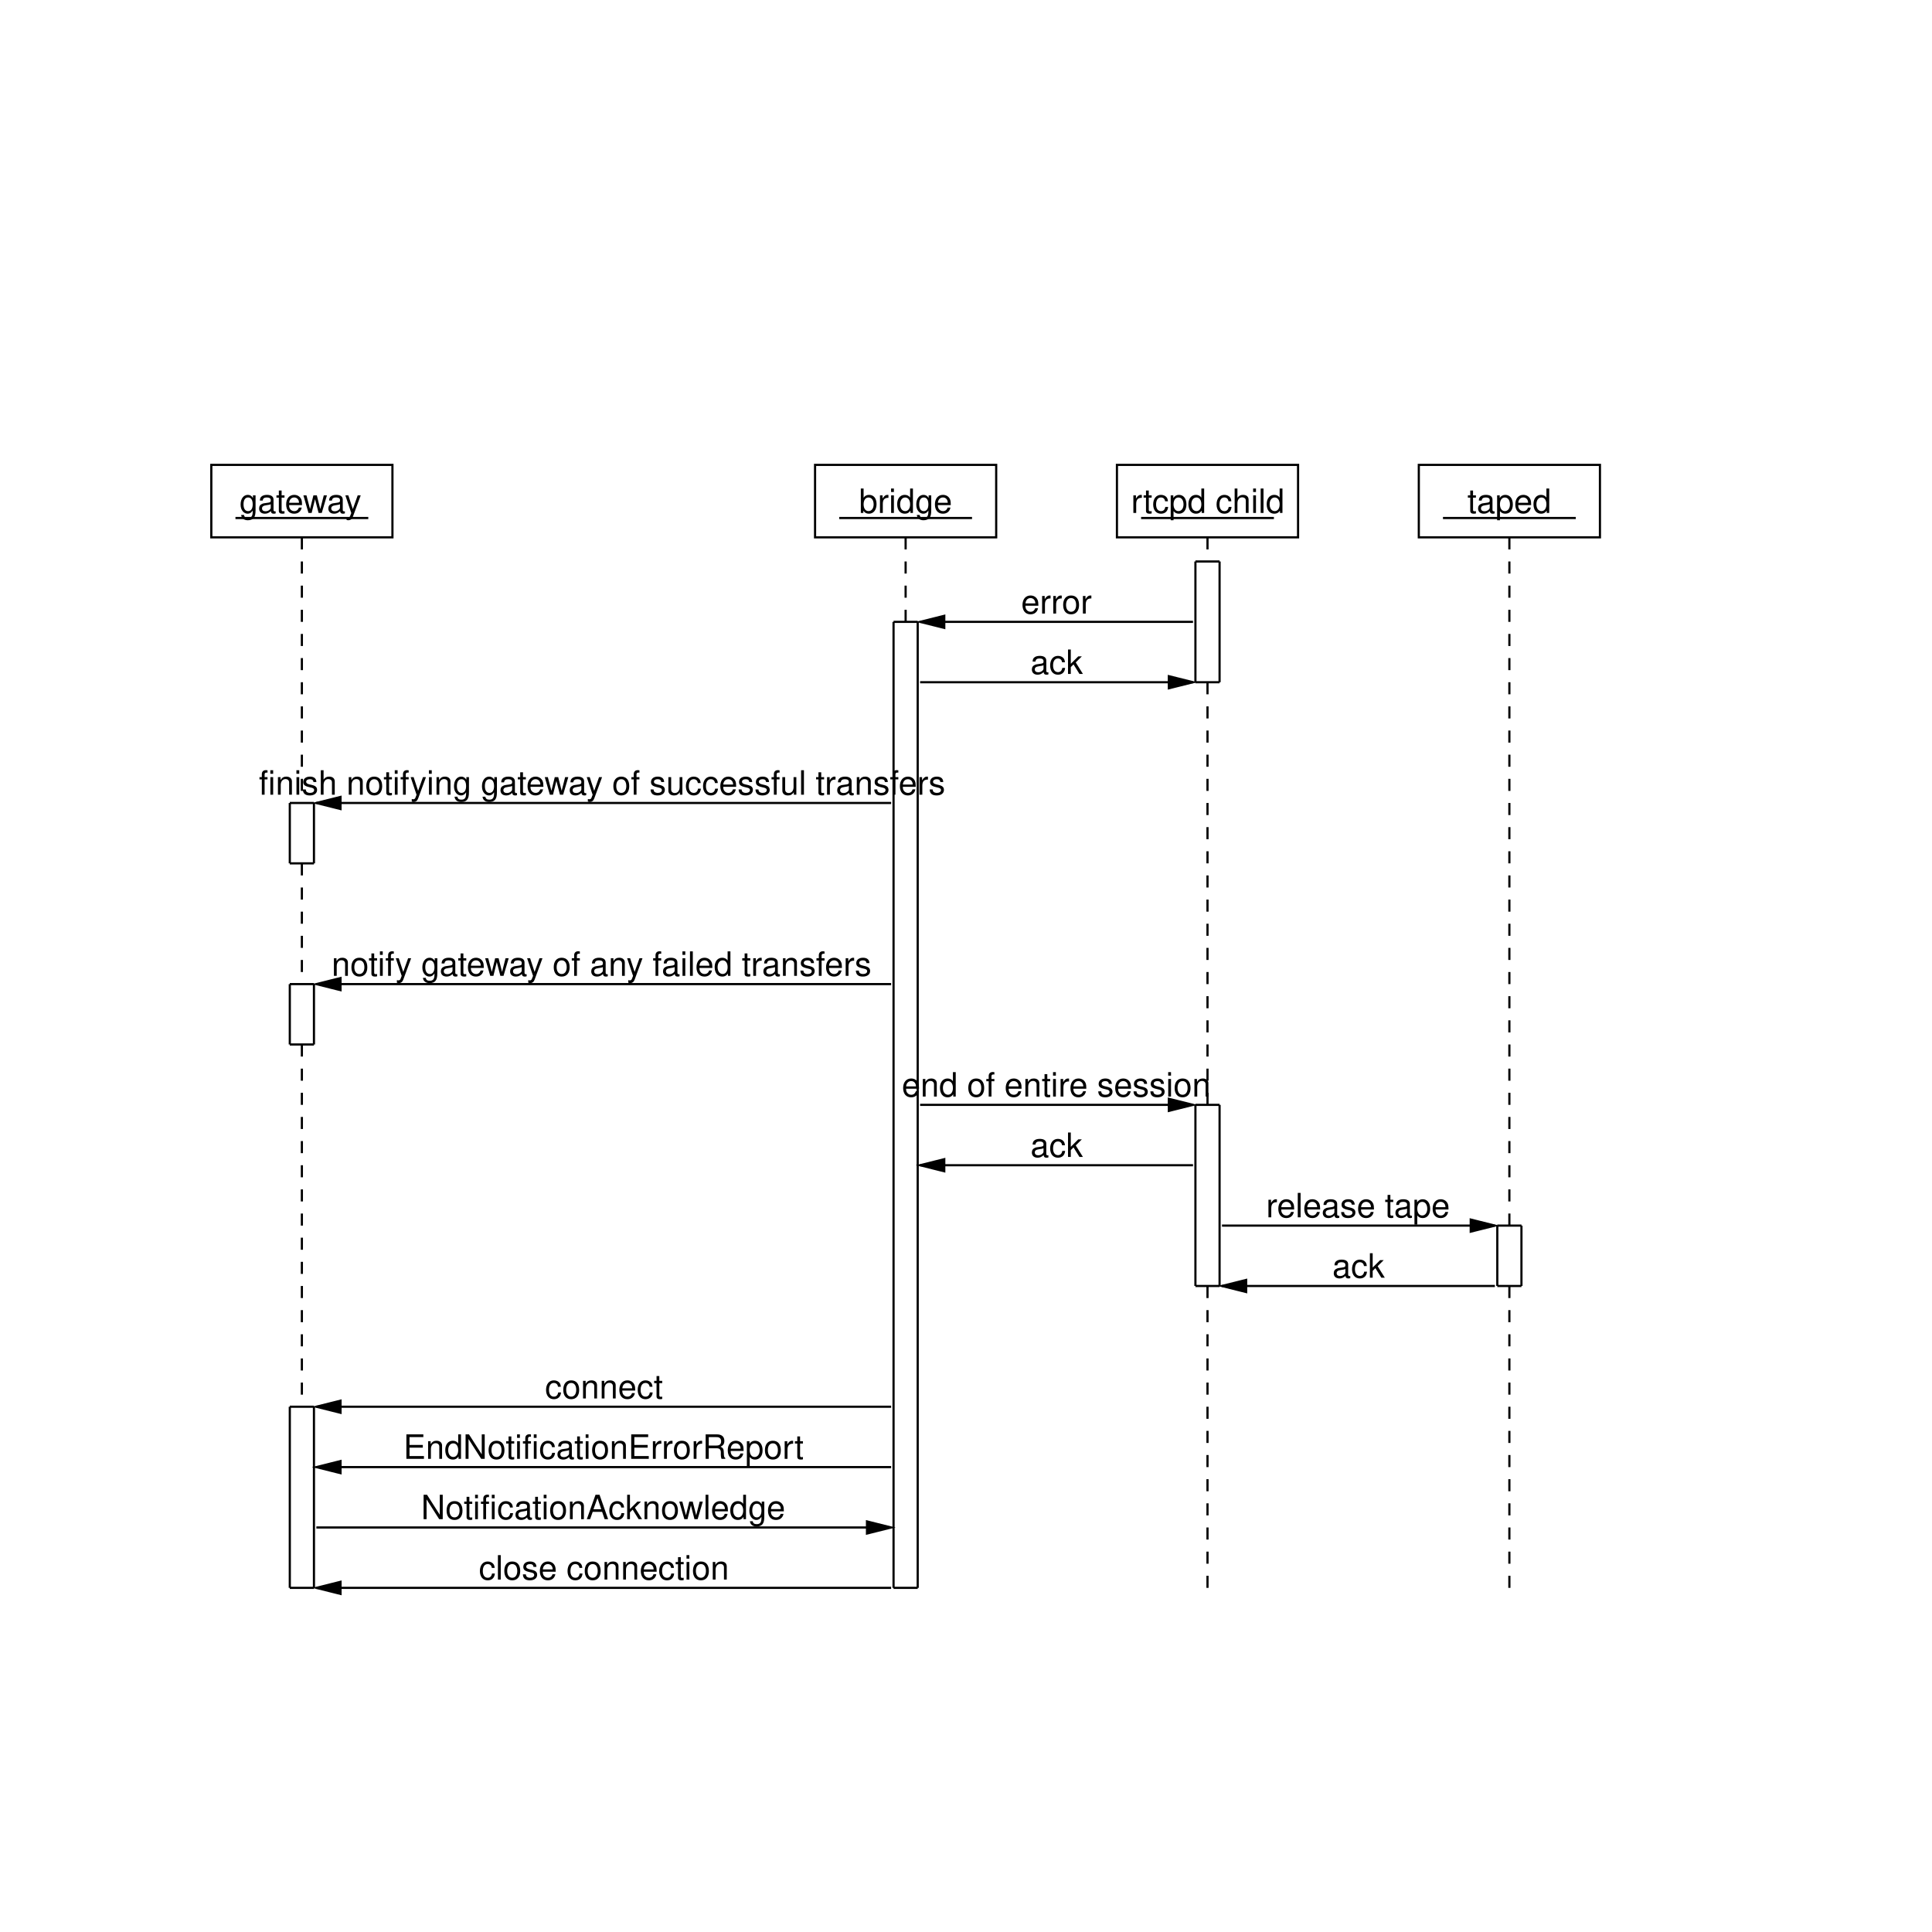
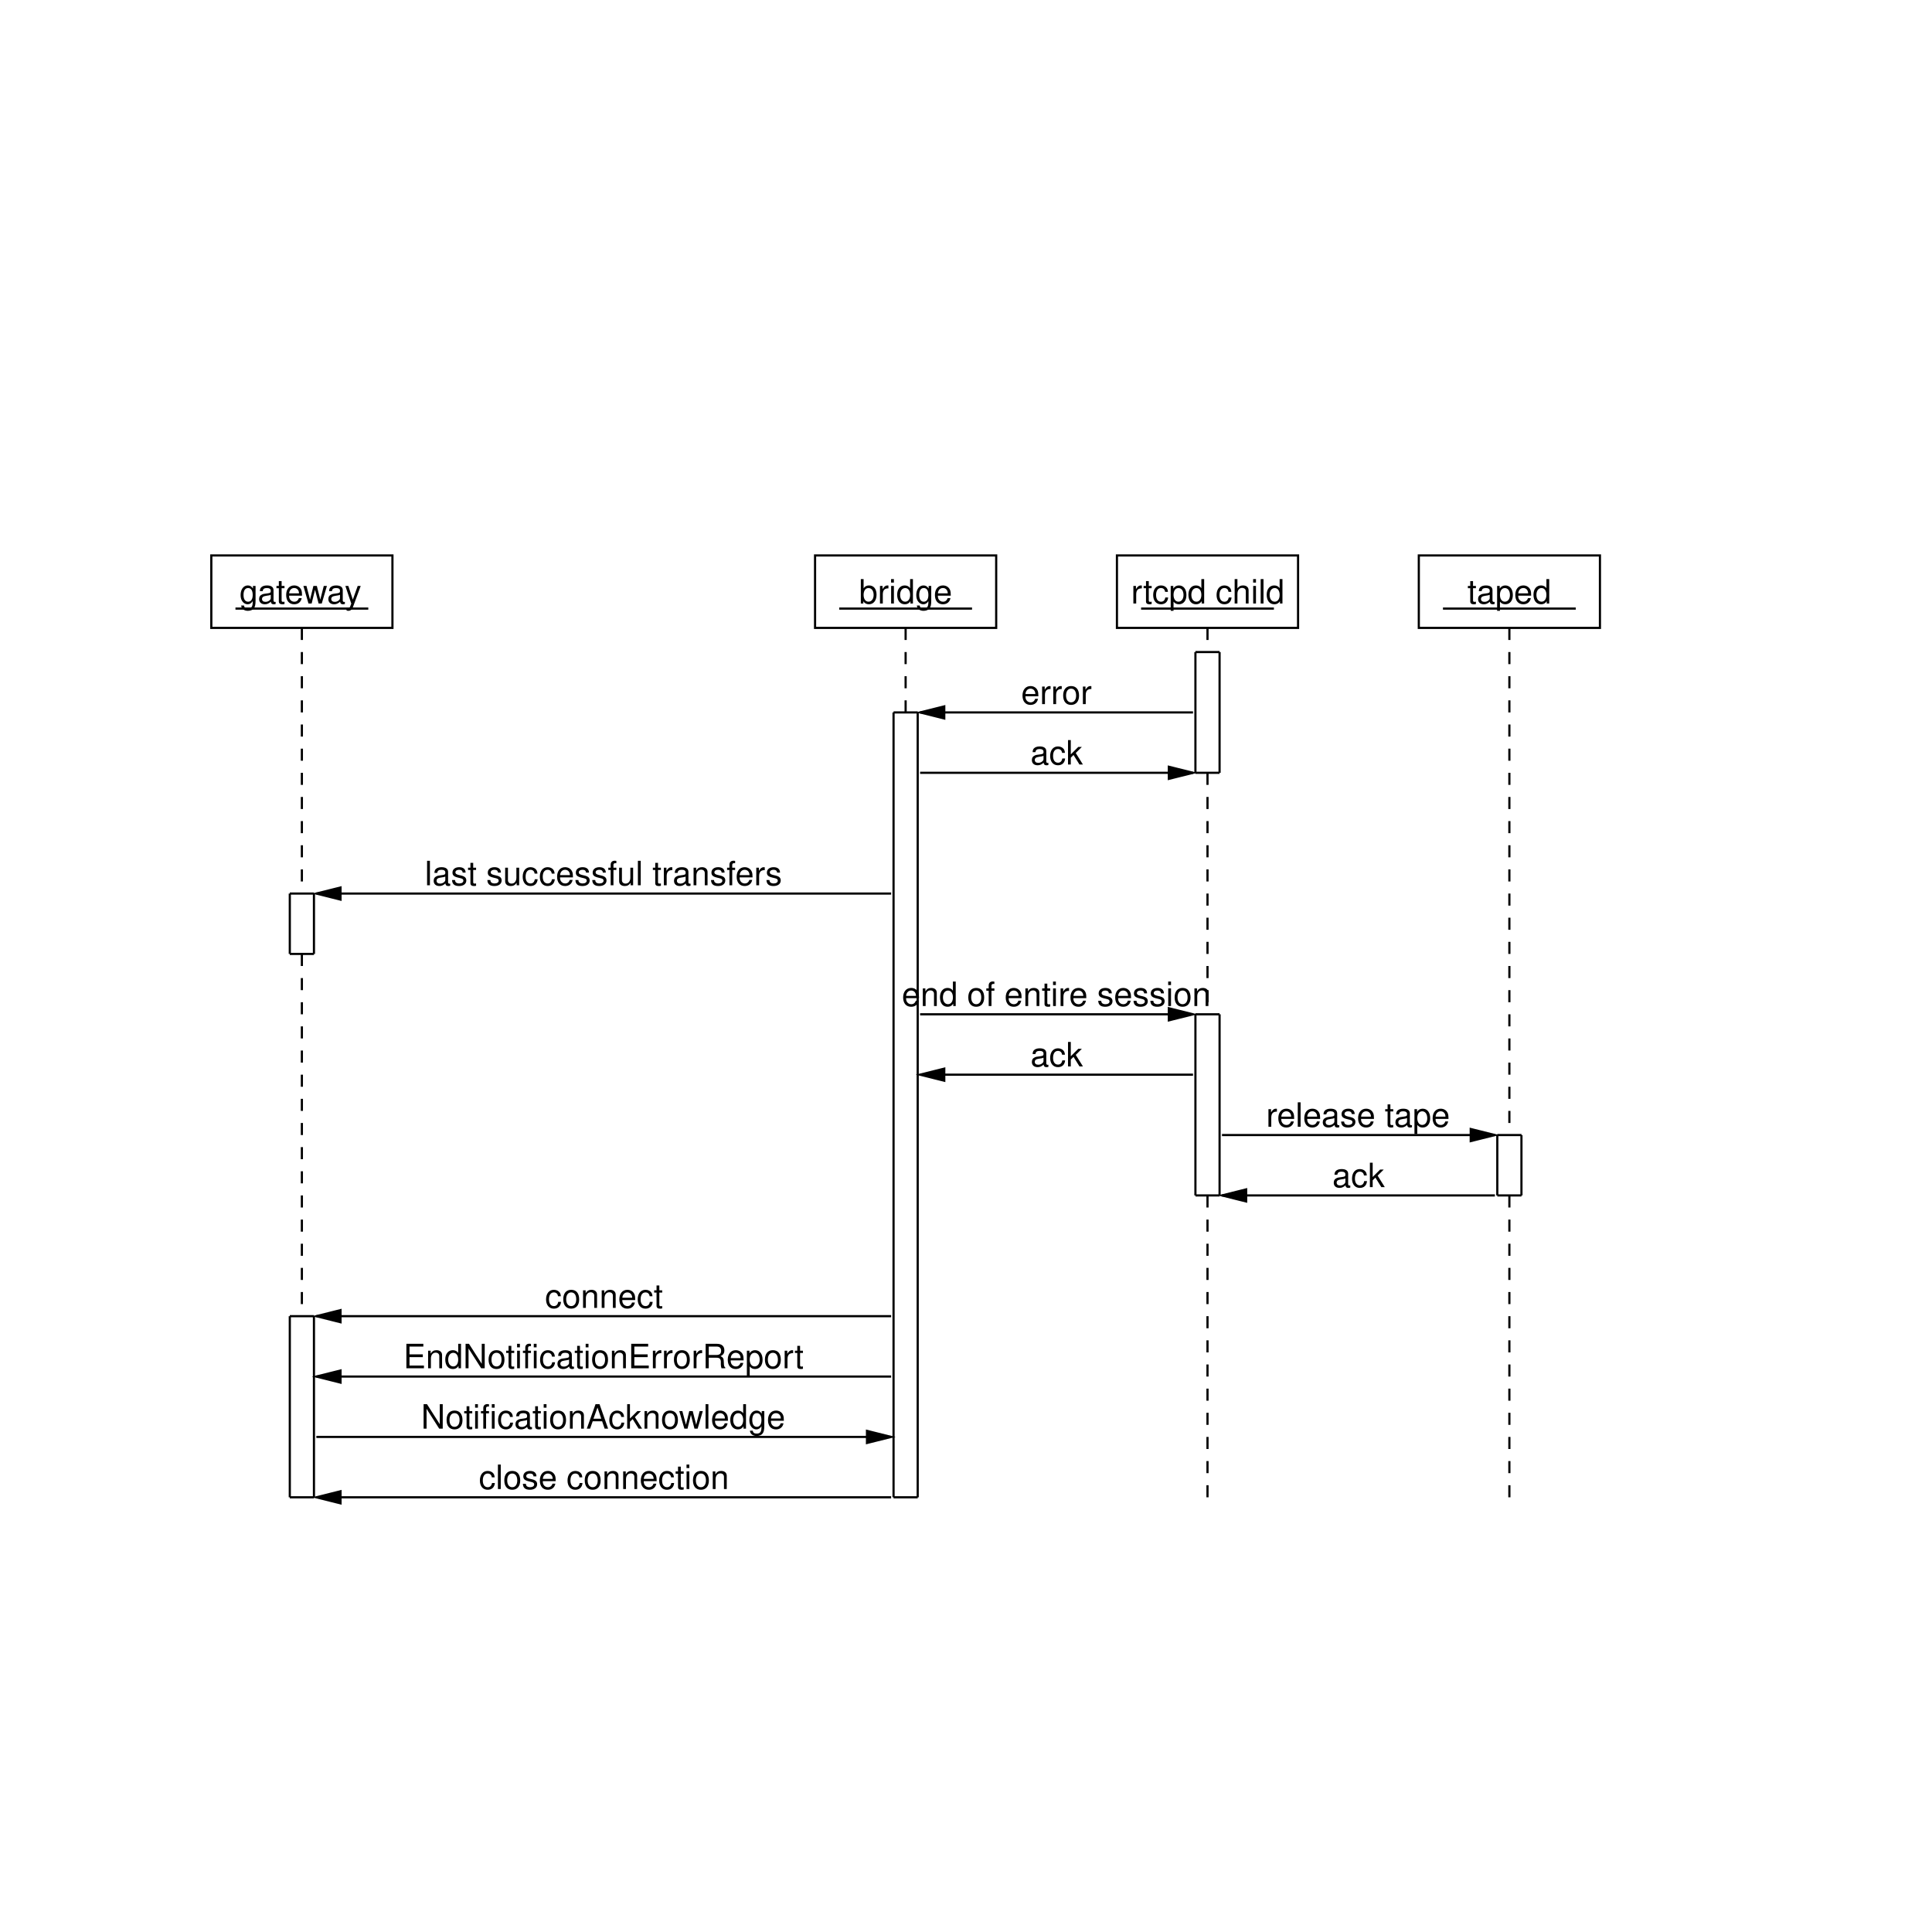
<svg xmlns="http://www.w3.org/2000/svg" version="1.1" baseProfile="full" id="body" width="8in" height="8in" viewBox="0 0 1 1" preserveAspectRatio="none">
  <rect id="background" x="0" y="0" width="1" height="1" stroke="none" fill="white" />
-   <g id="content" transform="translate(0.15625,0.17812) scale(1,-1) scale(0.125) " xml:space="preserve" stroke="black" stroke-linecap="butt" stroke-linejoin="miter" stroke-miterlimit="10.433" stroke-dasharray="none" stroke-dashoffset="0" stroke-opacity="1" fill="none" fill-rule="evenodd" fill-opacity="1" font-style="normal" font-variant="normal" font-weight="normal" font-stretch="normal" font-size-adjust="none" letter-spacing="normal" word-spacing="normal" text-anchor="start">
+   <g id="content" transform="translate(0.15625,0.225) scale(1,-1) scale(0.125) " xml:space="preserve" stroke="black" stroke-linecap="butt" stroke-linejoin="miter" stroke-miterlimit="10.433" stroke-dasharray="none" stroke-dashoffset="0" stroke-opacity="1" fill="none" fill-rule="evenodd" fill-opacity="1" font-style="normal" font-variant="normal" font-weight="normal" font-stretch="normal" font-size-adjust="none" letter-spacing="normal" word-spacing="normal" text-anchor="start">
    <rect x="-0.375" y="-0.8" width="0.75" height="0.3" stroke-width="0.009" />
    <text transform="translate(-0.25861,-0.69903) scale(1,-1) scale(0.0069444) " font-family="Helvetica,sans-serif" font-size="20px" stroke="none" fill="black">gateway</text>
    <line x1="-0.275" y1="-0.72" x2="0.275" y2="-0.72" stroke-width="0.009" />
    <rect x="2.125" y="-0.8" width="0.75" height="0.3" stroke-width="0.009" />
    <text transform="translate(2.307,-0.69903) scale(1,-1) scale(0.0069444) " font-family="Helvetica,sans-serif" font-size="20px" stroke="none" fill="black">bridge</text>
    <line x1="2.225" y1="-0.72" x2="2.775" y2="-0.72" stroke-width="0.009" />
    <rect x="3.375" y="-0.8" width="0.75" height="0.3" stroke-width="0.009" />
    <text transform="translate(3.4335,-0.69903) scale(1,-1) scale(0.0069444) " font-family="Helvetica,sans-serif" font-size="20px" stroke="none" fill="black">rtcpd child</text>
    <line x1="3.475" y1="-0.72" x2="4.025" y2="-0.72" stroke-width="0.009" />
    <rect x="4.625" y="-0.8" width="0.75" height="0.3" stroke-width="0.009" />
    <text transform="translate(4.8262,-0.69903) scale(1,-1) scale(0.0069444) " font-family="Helvetica,sans-serif" font-size="20px" stroke="none" fill="black">taped</text>
    <line x1="4.725" y1="-0.72" x2="5.275" y2="-0.72" stroke-width="0.009" />
    <line x1="3.75" y1="-0.8" x2="3.75" y2="-0.9" stroke-width="0.009" stroke-dasharray="0.05, 0.05" />
    <line x1="3.7" y1="-0.9" x2="3.8" y2="-0.9" stroke-width="0.009" />
    <line x1="3.69" y1="-1.15" x2="2.56" y2="-1.15" stroke-width="0.009" />
    <polygon points="2.66,-1.175 2.56,-1.15 2.66,-1.125 " stroke-width="0.009" fill="black" />
    <text transform="translate(2.9784,-1.1157) scale(1,-1) scale(0.0069444) " font-family="Helvetica,sans-serif" font-size="20px" stroke="none" fill="black">error</text>
    <text transform="translate(3.1057,-1.2824) scale(1,-1) scale(0.0069444) " font-family="Helvetica,sans-serif" font-size="20px" stroke="none" fill="black"> </text>
    <line x1="2.5" y1="-0.8" x2="2.5" y2="-1.15" stroke-width="0.009" stroke-dasharray="0.05, 0.05" />
    <line x1="2.45" y1="-1.15" x2="2.55" y2="-1.15" stroke-width="0.009" />
    <line x1="2.56" y1="-1.4" x2="3.69" y2="-1.4" stroke-width="0.009" />
    <polygon points="3.59,-1.375 3.69,-1.4 3.59,-1.425 " stroke-width="0.009" fill="black" />
    <text transform="translate(3.0169,-1.3657) scale(1,-1) scale(0.0069444) " font-family="Helvetica,sans-serif" font-size="20px" stroke="none" fill="black">ack</text>
    <text transform="translate(3.1057,-1.5324) scale(1,-1) scale(0.0069444) " font-family="Helvetica,sans-serif" font-size="20px" stroke="none" fill="black"> </text>
    <line x1="3.7" y1="-0.9" x2="3.7" y2="-1.4" stroke-width="0.009" />
    <line x1="3.8" y1="-0.9" x2="3.8" y2="-1.4" stroke-width="0.009" />
    <line x1="3.7" y1="-1.4" x2="3.8" y2="-1.4" stroke-width="0.009" />
    <line x1="2.44" y1="-1.9" x2="0.06" y2="-1.9" stroke-width="0.009" />
    <polygon points="0.16,-1.925 0.06,-1.9 0.16,-1.875 " stroke-width="0.009" fill="black" />
-     <text transform="translate(-0.17806,-1.8657) scale(1,-1) scale(0.0069444) " font-family="Helvetica,sans-serif" font-size="20px" stroke="none" fill="black">finish notifying gateway of successful transfers</text>
+     <text transform="translate(0.50903,-1.8657) scale(1,-1) scale(0.0069444) " font-family="Helvetica,sans-serif" font-size="20px" stroke="none" fill="black">last successful transfers</text>
    <text transform="translate(1.2307,-2.0324) scale(1,-1) scale(0.0069444) " font-family="Helvetica,sans-serif" font-size="20px" stroke="none" fill="black"> </text>
    <line x1="0" y1="-0.8" x2="0" y2="-1.9" stroke-width="0.009" stroke-dasharray="0.05, 0.05" />
    <line x1="-0.05" y1="-1.9" x2="0.05" y2="-1.9" stroke-width="0.009" />
    <line x1="-0.05" y1="-1.9" x2="-0.05" y2="-2.15" stroke-width="0.009" />
    <line x1="0.05" y1="-1.9" x2="0.05" y2="-2.15" stroke-width="0.009" />
    <line x1="-0.05" y1="-2.15" x2="0.05" y2="-2.15" stroke-width="0.009" />
-     <line x1="2.44" y1="-2.65" x2="0.06" y2="-2.65" stroke-width="0.009" />
-     <polygon points="0.16,-2.675 0.06,-2.65 0.16,-2.625 " stroke-width="0.009" fill="black" />
-     <text transform="translate(0.12292,-2.6157) scale(1,-1) scale(0.0069444) " font-family="Helvetica,sans-serif" font-size="20px" stroke="none" fill="black">notify gateway of any failed transfers</text>
-     <text transform="translate(1.2307,-2.7824) scale(1,-1) scale(0.0069444) " font-family="Helvetica,sans-serif" font-size="20px" stroke="none" fill="black"> </text>
-     <line x1="0" y1="-2.15" x2="0" y2="-2.65" stroke-width="0.009" stroke-dasharray="0.05, 0.05" />
-     <line x1="-0.05" y1="-2.65" x2="0.05" y2="-2.65" stroke-width="0.009" />
-     <line x1="-0.05" y1="-2.65" x2="-0.05" y2="-2.9" stroke-width="0.009" />
-     <line x1="0.05" y1="-2.65" x2="0.05" y2="-2.9" stroke-width="0.009" />
-     <line x1="-0.05" y1="-2.9" x2="0.05" y2="-2.9" stroke-width="0.009" />
-     <line x1="2.56" y1="-3.15" x2="3.69" y2="-3.15" stroke-width="0.009" />
-     <polygon points="3.59,-3.125 3.69,-3.15 3.59,-3.175 " stroke-width="0.009" fill="black" />
-     <text transform="translate(2.4842,-3.1157) scale(1,-1) scale(0.0069444) " font-family="Helvetica,sans-serif" font-size="20px" stroke="none" fill="black">end of entire session</text>
-     <text transform="translate(3.1057,-3.2824) scale(1,-1) scale(0.0069444) " font-family="Helvetica,sans-serif" font-size="20px" stroke="none" fill="black"> </text>
-     <line x1="3.75" y1="-1.4" x2="3.75" y2="-3.15" stroke-width="0.009" stroke-dasharray="0.05, 0.05" />
+     <line x1="2.56" y1="-2.4" x2="3.69" y2="-2.4" stroke-width="0.009" />
+     <polygon points="3.59,-2.375 3.69,-2.4 3.59,-2.425 " stroke-width="0.009" fill="black" />
+     <text transform="translate(2.4842,-2.3657) scale(1,-1) scale(0.0069444) " font-family="Helvetica,sans-serif" font-size="20px" stroke="none" fill="black">end of entire session</text>
+     <text transform="translate(3.1057,-2.5324) scale(1,-1) scale(0.0069444) " font-family="Helvetica,sans-serif" font-size="20px" stroke="none" fill="black"> </text>
+     <line x1="3.75" y1="-1.4" x2="3.75" y2="-2.4" stroke-width="0.009" stroke-dasharray="0.05, 0.05" />
+     <line x1="3.7" y1="-2.4" x2="3.8" y2="-2.4" stroke-width="0.009" />
+     <line x1="3.69" y1="-2.65" x2="2.56" y2="-2.65" stroke-width="0.009" />
+     <polygon points="2.66,-2.675 2.56,-2.65 2.66,-2.625 " stroke-width="0.009" fill="black" />
+     <text transform="translate(3.0169,-2.6157) scale(1,-1) scale(0.0069444) " font-family="Helvetica,sans-serif" font-size="20px" stroke="none" fill="black">ack</text>
+     <text transform="translate(3.1057,-2.7824) scale(1,-1) scale(0.0069444) " font-family="Helvetica,sans-serif" font-size="20px" stroke="none" fill="black"> </text>
+     <line x1="3.81" y1="-2.9" x2="4.94" y2="-2.9" stroke-width="0.009" />
+     <polygon points="4.84,-2.875 4.94,-2.9 4.84,-2.925 " stroke-width="0.009" fill="black" />
+     <text transform="translate(3.9928,-2.8657) scale(1,-1) scale(0.0069444) " font-family="Helvetica,sans-serif" font-size="20px" stroke="none" fill="black">release tape</text>
+     <text transform="translate(4.3557,-3.0324) scale(1,-1) scale(0.0069444) " font-family="Helvetica,sans-serif" font-size="20px" stroke="none" fill="black"> </text>
+     <line x1="5" y1="-0.8" x2="5" y2="-2.9" stroke-width="0.009" stroke-dasharray="0.05, 0.05" />
+     <line x1="4.95" y1="-2.9" x2="5.05" y2="-2.9" stroke-width="0.009" />
+     <line x1="4.94" y1="-3.15" x2="3.81" y2="-3.15" stroke-width="0.009" />
+     <polygon points="3.91,-3.175 3.81,-3.15 3.91,-3.125 " stroke-width="0.009" fill="black" />
+     <text transform="translate(4.2669,-3.1157) scale(1,-1) scale(0.0069444) " font-family="Helvetica,sans-serif" font-size="20px" stroke="none" fill="black">ack</text>
+     <text transform="translate(4.3557,-3.2824) scale(1,-1) scale(0.0069444) " font-family="Helvetica,sans-serif" font-size="20px" stroke="none" fill="black"> </text>
+     <line x1="4.95" y1="-2.9" x2="4.95" y2="-3.15" stroke-width="0.009" />
+     <line x1="5.05" y1="-2.9" x2="5.05" y2="-3.15" stroke-width="0.009" />
+     <line x1="4.95" y1="-3.15" x2="5.05" y2="-3.15" stroke-width="0.009" />
+     <line x1="3.7" y1="-2.4" x2="3.7" y2="-3.15" stroke-width="0.009" />
+     <line x1="3.8" y1="-2.4" x2="3.8" y2="-3.15" stroke-width="0.009" />
    <line x1="3.7" y1="-3.15" x2="3.8" y2="-3.15" stroke-width="0.009" />
-     <line x1="3.69" y1="-3.4" x2="2.56" y2="-3.4" stroke-width="0.009" />
-     <polygon points="2.66,-3.425 2.56,-3.4 2.66,-3.375 " stroke-width="0.009" fill="black" />
-     <text transform="translate(3.0169,-3.3657) scale(1,-1) scale(0.0069444) " font-family="Helvetica,sans-serif" font-size="20px" stroke="none" fill="black">ack</text>
-     <text transform="translate(3.1057,-3.5324) scale(1,-1) scale(0.0069444) " font-family="Helvetica,sans-serif" font-size="20px" stroke="none" fill="black"> </text>
-     <line x1="3.81" y1="-3.65" x2="4.94" y2="-3.65" stroke-width="0.009" />
-     <polygon points="4.84,-3.625 4.94,-3.65 4.84,-3.675 " stroke-width="0.009" fill="black" />
-     <text transform="translate(3.9928,-3.6157) scale(1,-1) scale(0.0069444) " font-family="Helvetica,sans-serif" font-size="20px" stroke="none" fill="black">release tape</text>
-     <text transform="translate(4.3557,-3.7824) scale(1,-1) scale(0.0069444) " font-family="Helvetica,sans-serif" font-size="20px" stroke="none" fill="black"> </text>
-     <line x1="5" y1="-0.8" x2="5" y2="-3.65" stroke-width="0.009" stroke-dasharray="0.05, 0.05" />
-     <line x1="4.95" y1="-3.65" x2="5.05" y2="-3.65" stroke-width="0.009" />
-     <line x1="4.94" y1="-3.9" x2="3.81" y2="-3.9" stroke-width="0.009" />
-     <polygon points="3.91,-3.925 3.81,-3.9 3.91,-3.875 " stroke-width="0.009" fill="black" />
-     <text transform="translate(4.2669,-3.8657) scale(1,-1) scale(0.0069444) " font-family="Helvetica,sans-serif" font-size="20px" stroke="none" fill="black">ack</text>
-     <text transform="translate(4.3557,-4.0324) scale(1,-1) scale(0.0069444) " font-family="Helvetica,sans-serif" font-size="20px" stroke="none" fill="black"> </text>
-     <line x1="4.95" y1="-3.65" x2="4.95" y2="-3.9" stroke-width="0.009" />
-     <line x1="5.05" y1="-3.65" x2="5.05" y2="-3.9" stroke-width="0.009" />
-     <line x1="4.95" y1="-3.9" x2="5.05" y2="-3.9" stroke-width="0.009" />
-     <line x1="3.7" y1="-3.15" x2="3.7" y2="-3.9" stroke-width="0.009" />
-     <line x1="3.8" y1="-3.15" x2="3.8" y2="-3.9" stroke-width="0.009" />
-     <line x1="3.7" y1="-3.9" x2="3.8" y2="-3.9" stroke-width="0.009" />
+     <line x1="2.44" y1="-3.65" x2="0.06" y2="-3.65" stroke-width="0.009" />
+     <polygon points="0.16,-3.675 0.06,-3.65 0.16,-3.625 " stroke-width="0.009" fill="black" />
+     <text transform="translate(1.0068,-3.6157) scale(1,-1) scale(0.0069444) " font-family="Helvetica,sans-serif" font-size="20px" stroke="none" fill="black">connect</text>
+     <text transform="translate(1.2307,-3.7824) scale(1,-1) scale(0.0069444) " font-family="Helvetica,sans-serif" font-size="20px" stroke="none" fill="black"> </text>
+     <line x1="0" y1="-2.15" x2="0" y2="-3.65" stroke-width="0.009" stroke-dasharray="0.05, 0.05" />
+     <line x1="-0.05" y1="-3.65" x2="0.05" y2="-3.65" stroke-width="0.009" />
+     <line x1="2.44" y1="-3.9" x2="0.06" y2="-3.9" stroke-width="0.009" />
+     <polygon points="0.16,-3.925 0.06,-3.9 0.16,-3.875 " stroke-width="0.009" fill="black" />
+     <text transform="translate(0.42028,-3.8657) scale(1,-1) scale(0.0069444) " font-family="Helvetica,sans-serif" font-size="20px" stroke="none" fill="black">EndNotificationErrorReport</text>
+     <text transform="translate(1.2307,-4.0324) scale(1,-1) scale(0.0069444) " font-family="Helvetica,sans-serif" font-size="20px" stroke="none" fill="black"> </text>
+     <line x1="0.06" y1="-4.15" x2="2.44" y2="-4.15" stroke-width="0.009" />
+     <polygon points="2.34,-4.125 2.44,-4.15 2.34,-4.175 " stroke-width="0.009" fill="black" />
+     <text transform="translate(0.49354,-4.1157) scale(1,-1) scale(0.0069444) " font-family="Helvetica,sans-serif" font-size="20px" stroke="none" fill="black">NotificationAcknowledge</text>
+     <text transform="translate(1.2307,-4.2824) scale(1,-1) scale(0.0069444) " font-family="Helvetica,sans-serif" font-size="20px" stroke="none" fill="black"> </text>
    <line x1="2.44" y1="-4.4" x2="0.06" y2="-4.4" stroke-width="0.009" />
    <polygon points="0.16,-4.425 0.06,-4.4 0.16,-4.375 " stroke-width="0.009" fill="black" />
-     <text transform="translate(1.0068,-4.3657) scale(1,-1) scale(0.0069444) " font-family="Helvetica,sans-serif" font-size="20px" stroke="none" fill="black">connect</text>
+     <text transform="translate(0.73278,-4.3657) scale(1,-1) scale(0.0069444) " font-family="Helvetica,sans-serif" font-size="20px" stroke="none" fill="black">close connection</text>
    <text transform="translate(1.2307,-4.5324) scale(1,-1) scale(0.0069444) " font-family="Helvetica,sans-serif" font-size="20px" stroke="none" fill="black"> </text>
-     <line x1="0" y1="-2.9" x2="0" y2="-4.4" stroke-width="0.009" stroke-dasharray="0.05, 0.05" />
+     <line x1="-0.05" y1="-3.65" x2="-0.05" y2="-4.4" stroke-width="0.009" />
+     <line x1="0.05" y1="-3.65" x2="0.05" y2="-4.4" stroke-width="0.009" />
    <line x1="-0.05" y1="-4.4" x2="0.05" y2="-4.4" stroke-width="0.009" />
-     <line x1="2.44" y1="-4.65" x2="0.06" y2="-4.65" stroke-width="0.009" />
-     <polygon points="0.16,-4.675 0.06,-4.65 0.16,-4.625 " stroke-width="0.009" fill="black" />
-     <text transform="translate(0.42028,-4.6157) scale(1,-1) scale(0.0069444) " font-family="Helvetica,sans-serif" font-size="20px" stroke="none" fill="black">EndNotificationErrorReport</text>
-     <text transform="translate(1.2307,-4.7824) scale(1,-1) scale(0.0069444) " font-family="Helvetica,sans-serif" font-size="20px" stroke="none" fill="black"> </text>
-     <line x1="0.06" y1="-4.9" x2="2.44" y2="-4.9" stroke-width="0.009" />
-     <polygon points="2.34,-4.875 2.44,-4.9 2.34,-4.925 " stroke-width="0.009" fill="black" />
-     <text transform="translate(0.49354,-4.8657) scale(1,-1) scale(0.0069444) " font-family="Helvetica,sans-serif" font-size="20px" stroke="none" fill="black">NotificationAcknowledge</text>
-     <text transform="translate(1.2307,-5.0324) scale(1,-1) scale(0.0069444) " font-family="Helvetica,sans-serif" font-size="20px" stroke="none" fill="black"> </text>
-     <line x1="2.44" y1="-5.15" x2="0.06" y2="-5.15" stroke-width="0.009" />
-     <polygon points="0.16,-5.175 0.06,-5.15 0.16,-5.125 " stroke-width="0.009" fill="black" />
-     <text transform="translate(0.73278,-5.1157) scale(1,-1) scale(0.0069444) " font-family="Helvetica,sans-serif" font-size="20px" stroke="none" fill="black">close connection</text>
-     <text transform="translate(1.2307,-5.2824) scale(1,-1) scale(0.0069444) " font-family="Helvetica,sans-serif" font-size="20px" stroke="none" fill="black"> </text>
-     <line x1="-0.05" y1="-4.4" x2="-0.05" y2="-5.15" stroke-width="0.009" />
-     <line x1="0.05" y1="-4.4" x2="0.05" y2="-5.15" stroke-width="0.009" />
-     <line x1="-0.05" y1="-5.15" x2="0.05" y2="-5.15" stroke-width="0.009" />
-     <line x1="2.45" y1="-1.15" x2="2.45" y2="-5.15" stroke-width="0.009" />
-     <line x1="2.55" y1="-1.15" x2="2.55" y2="-5.15" stroke-width="0.009" />
-     <line x1="2.45" y1="-5.15" x2="2.55" y2="-5.15" stroke-width="0.009" />
-     <line x1="3.75" y1="-3.9" x2="3.75" y2="-5.15" stroke-width="0.009" stroke-dasharray="0.05, 0.05" />
-     <line x1="2.5" y1="-5.15" x2="2.5" y2="-5.15" stroke-width="0.009" stroke-dasharray="0.05, 0.05" />
-     <line x1="0" y1="-5.15" x2="0" y2="-5.15" stroke-width="0.009" stroke-dasharray="0.05, 0.05" />
-     <line x1="5" y1="-3.9" x2="5" y2="-5.15" stroke-width="0.009" stroke-dasharray="0.05, 0.05" />
+     <line x1="2.45" y1="-1.15" x2="2.45" y2="-4.4" stroke-width="0.009" />
+     <line x1="2.55" y1="-1.15" x2="2.55" y2="-4.4" stroke-width="0.009" />
+     <line x1="2.45" y1="-4.4" x2="2.55" y2="-4.4" stroke-width="0.009" />
+     <line x1="3.75" y1="-3.15" x2="3.75" y2="-4.4" stroke-width="0.009" stroke-dasharray="0.05, 0.05" />
+     <line x1="2.5" y1="-4.4" x2="2.5" y2="-4.4" stroke-width="0.009" stroke-dasharray="0.05, 0.05" />
+     <line x1="0" y1="-4.4" x2="0" y2="-4.4" stroke-width="0.009" stroke-dasharray="0.05, 0.05" />
+     <line x1="5" y1="-3.15" x2="5" y2="-4.4" stroke-width="0.009" stroke-dasharray="0.05, 0.05" />
  </g>
</svg>
